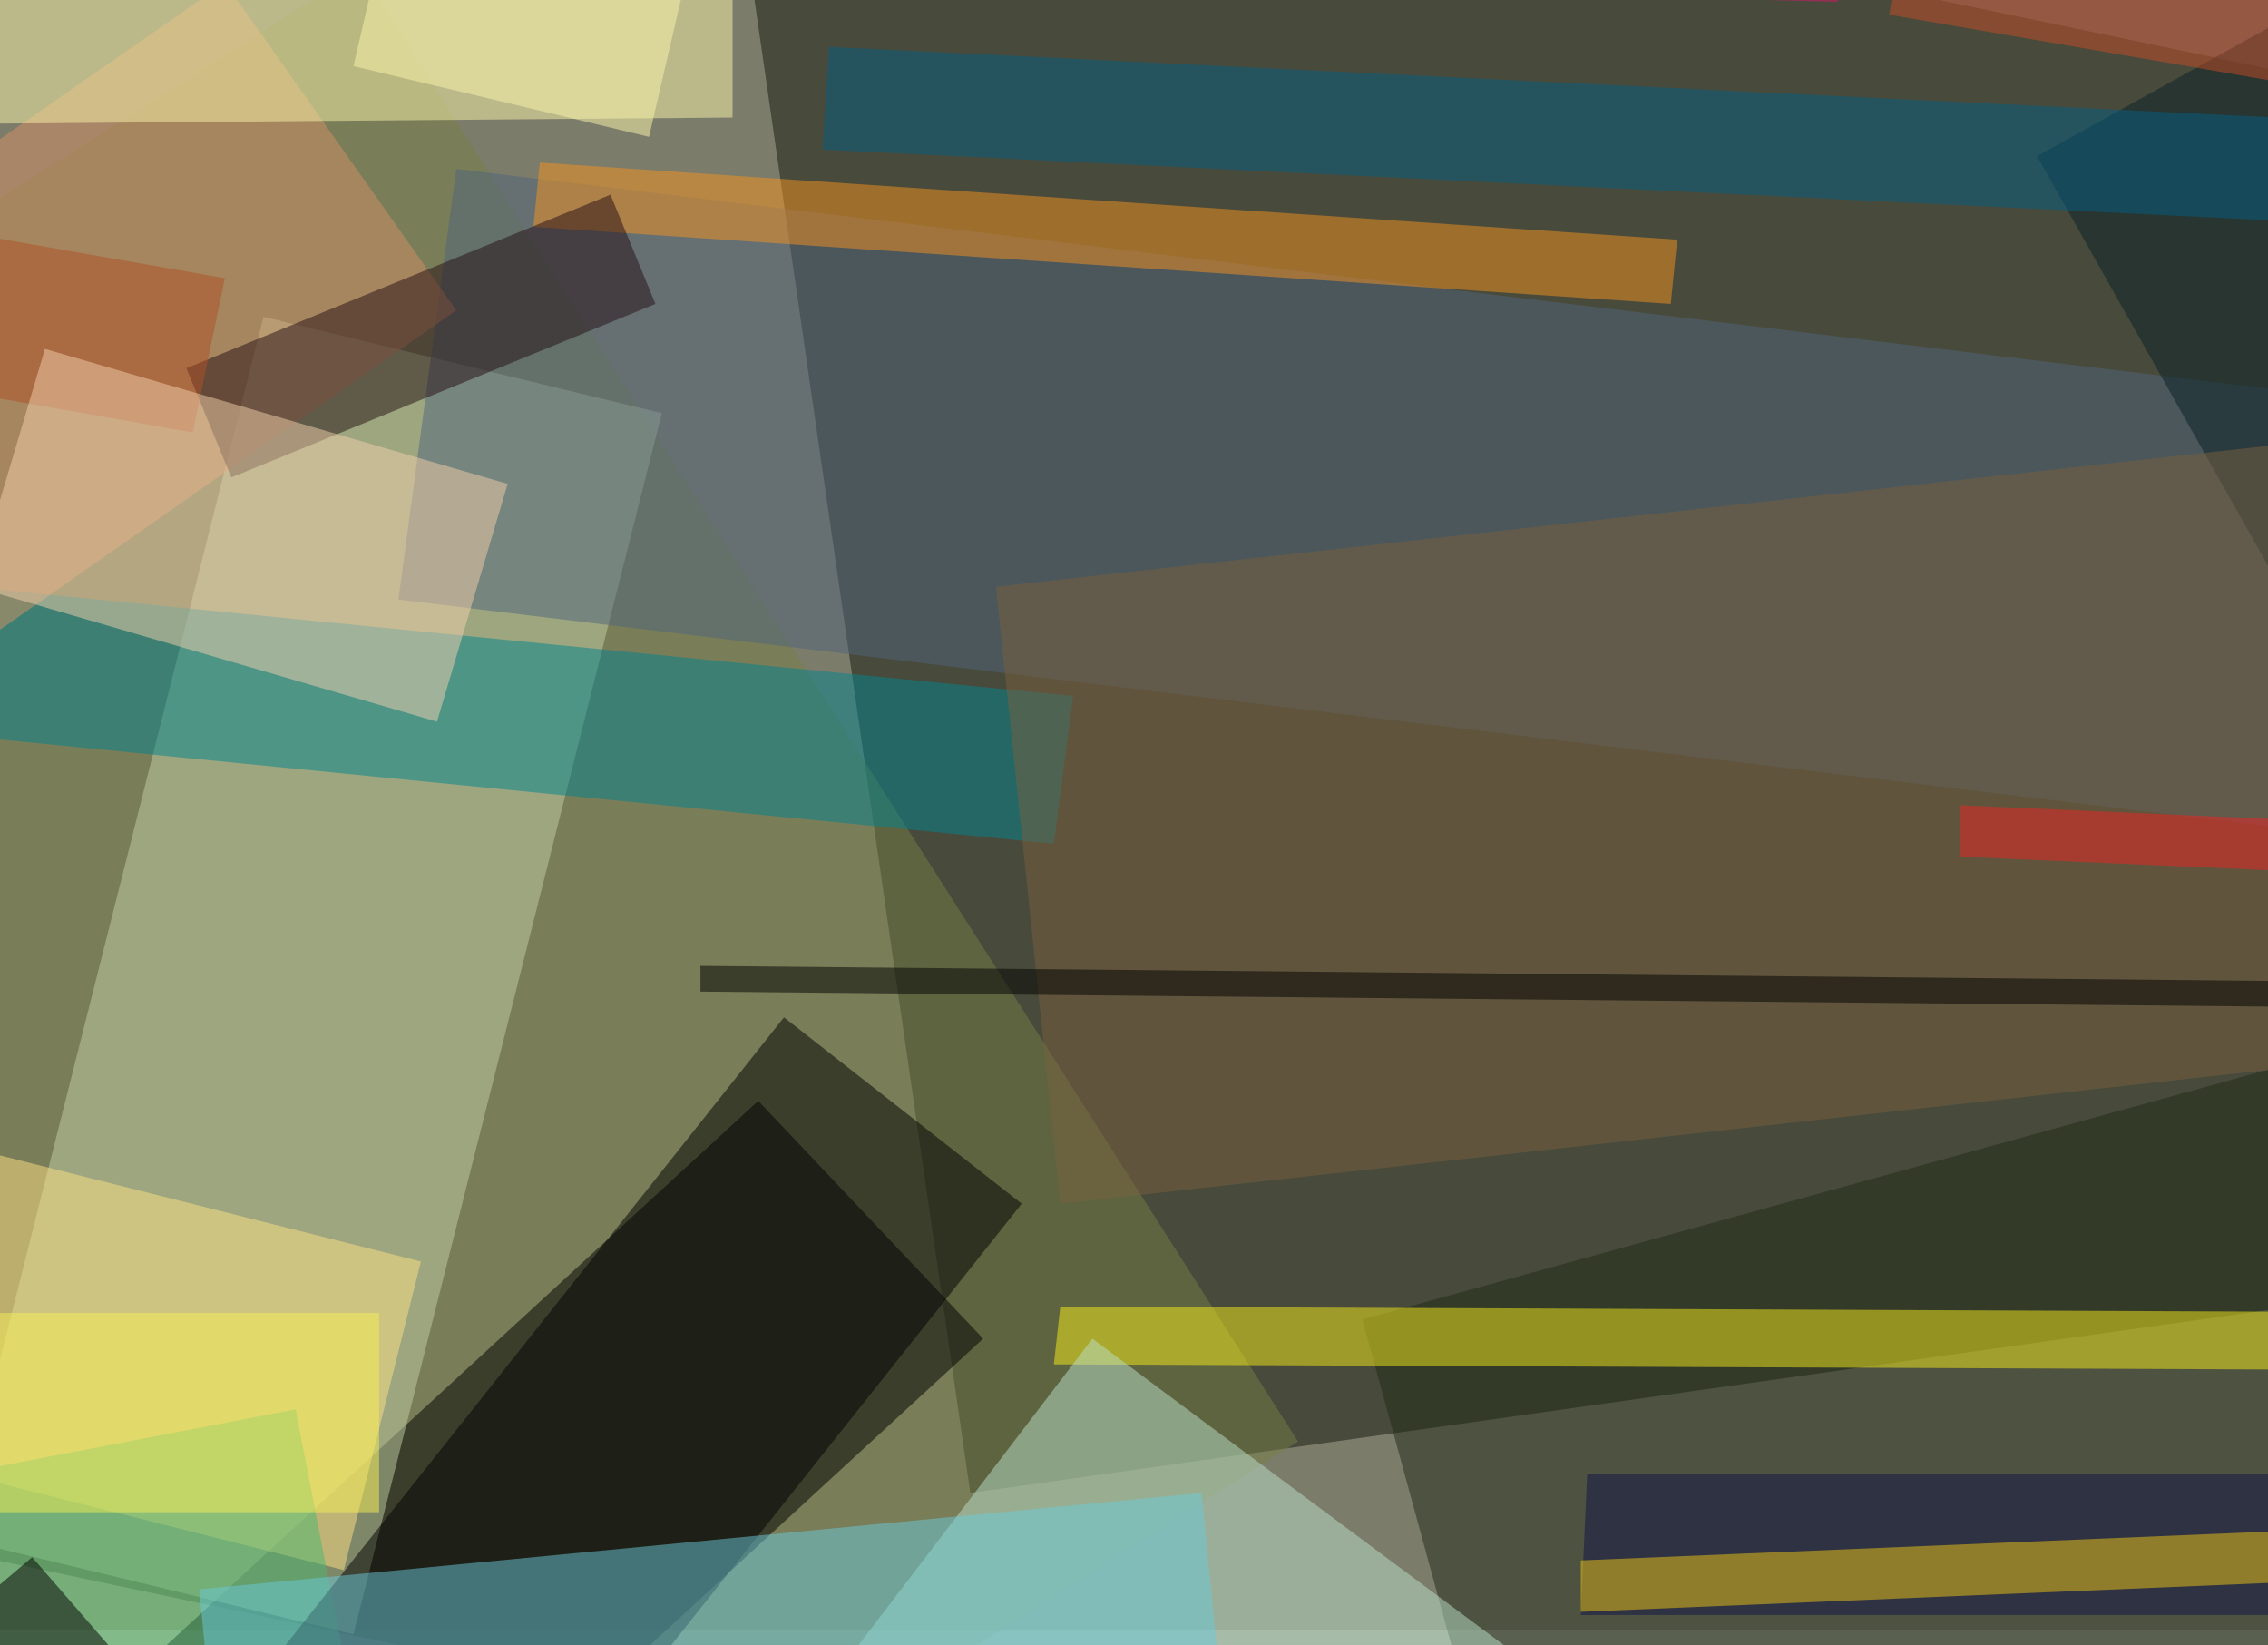
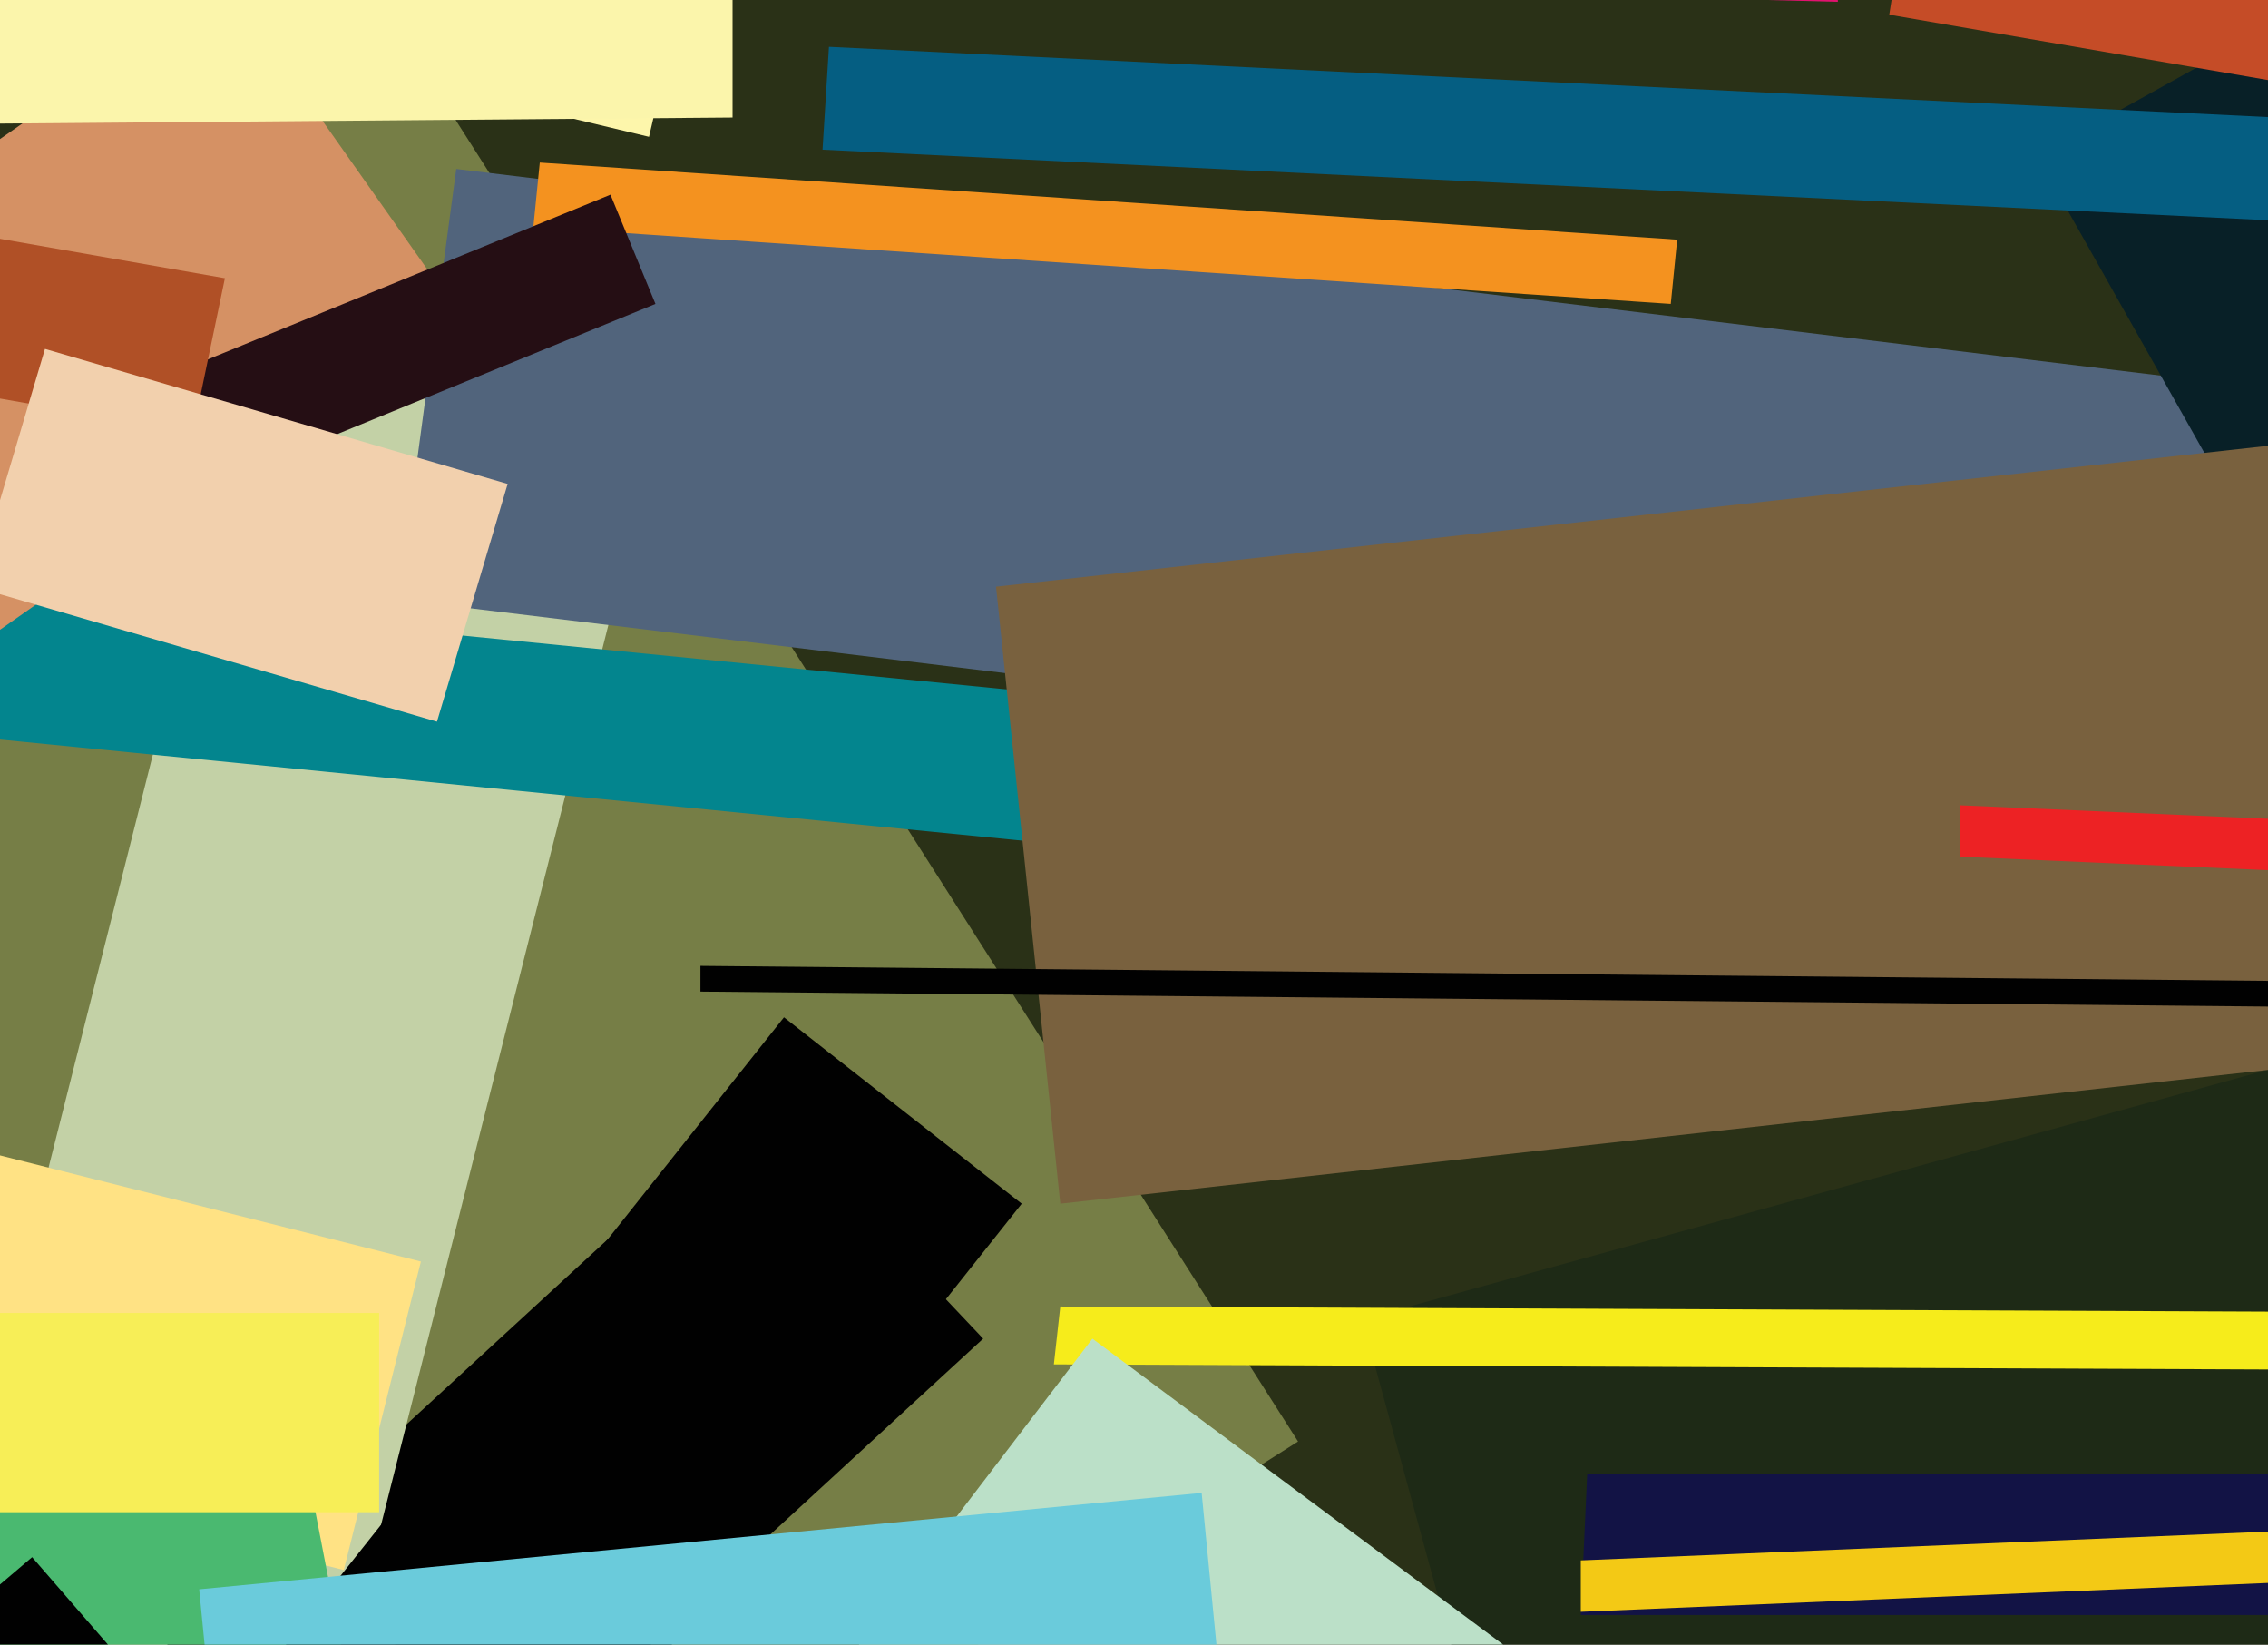
- <svg xmlns="http://www.w3.org/2000/svg" width="100%" height="100%" id="Layer_1" data-name="Layer 1" viewBox="0 0 600 435">
-   <defs>
-     <style>.cls-1{fill:#cfc8c0;}.cls-2{fill:#010101;}.cls-10,.cls-11,.cls-12,.cls-13,.cls-14,.cls-15,.cls-16,.cls-17,.cls-18,.cls-19,.cls-2,.cls-20,.cls-21,.cls-22,.cls-23,.cls-24,.cls-25,.cls-26,.cls-27,.cls-28,.cls-29,.cls-3,.cls-4,.cls-5,.cls-6,.cls-7,.cls-8,.cls-9{fill-opacity:0.5;}.cls-3{fill:#2a3117;}.cls-4{fill:#767e46;}.cls-5{fill:#1e2a16;}.cls-6{fill:#c3d1a6;}.cls-7{fill:#51647c;}.cls-8{fill:#f6ec1b;}.cls-9{fill:#bbe0c8;}.cls-10{fill:#03858e;}.cls-11{fill:#ffe284;}.cls-12{fill:#4ab970;}.cls-13{fill:#d59164;}.cls-14{fill:#121345;}.cls-15{fill:#e2126f;}.cls-16{fill:#082027;}.cls-17{fill:#79613e;}.cls-18{fill:#f4921f;}.cls-19{fill:#f3c915;}.cls-20{fill:#6acbdb;}.cls-21{fill:#ed2224;}.cls-22{fill:#c54c27;}.cls-23{fill:#250e14;}.cls-24{fill:#055e82;}.cls-25{fill:#fdf6ab;}.cls-26{fill:#b05026;}.cls-27{fill:#f2d0ad;}.cls-28{fill:#fbf5ab;}.cls-29{fill:#f7ee57;}</style>
-   </defs>
-   <rect class="cls-1" x="-40.8" y="-14.81" width="680" height="445.95" />
-   <path class="cls-2" d="M256.7,394.89l494.7-69.7L690.2-98.11,195.5-28.41Z" />
-   <path class="cls-3" d="M-82.45,395.47l741.2,156.4,103.7-499.8L21.25-102.63Z" />
-   <path class="cls-4" d="M95.2-8-272,224.89l248.2,389.3,367.2-232.9Z" />
-   <path class="cls-2" d="M200.6,291.19,10.2,466.29l59.5,62.9,190.4-175.1Z" />
-   <path class="cls-5" d="M360.4,349l59.5,217.6,265.2-73.1-59.5-217.6Z" />
-   <path class="cls-6" d="M69.7,83.79l-81.6,323,105.4,25.5,81.6-323Z" />
-   <path class="cls-7" d="M120.7,44.69l-15.3,113.9,561,68,15.3-113.9Z" />
-   <path class="cls-8" d="M280.5,345.59l-1.7,15.3,807.5,3.4L1088,349Z" />
-   <path class="cls-9" d="M289,354.09,96.9,605.69l159.8,119,192.1-251.6Z" />
-   <path class="cls-10" d="M-25.5,153.49l-5.1,39.1,309.4,30.6,5.1-39.1Z" />
-   <path class="cls-11" d="M-90.95,282.69l-20.4,81.6,202.3,51,20.4-81.6Z" />
-   <path class="cls-12" d="M78.2,372.79l-124.1,23.8,81.6,421.6,124.1-23.8Z" />
-   <path class="cls-13" d="M59.5-4.61l-273.7,190.4,62.9,86.7,272-190.4Z" />
-   <path class="cls-14" d="M419.9,389.79l-1.7,37.4H678.3l1.7-37.4Z" />
-   <path class="cls-15" d="M30.6-11.41,486.2.49v-15.3L30.6-25Z" />
-   <path class="cls-16" d="M538.9,41.29l255,452.2,171.7-96.9-255-450.5Z" />
-   <path class="cls-17" d="M263.5,155.19l17,163.2,521.9-57.8-17-163.2Z" />
-   <path class="cls-2" d="M207.4,269.09,23.8,500.29l62.9,49.3,183.6-231.2Z" />
-   <path class="cls-18" d="M142.8,43l-1.7,17L442,80.39l1.7-17Z" />
-   <path class="cls-19" d="M783.7,397.44l-365.5,15.3v13.6L783.7,411Z" />
-   <path class="cls-20" d="M317.9,394.89,52.7,420.39l6.8,69.7,265.2-25.5Z" />
-   <path class="cls-2" d="M185.3,262.29l533.8,5.1v-6.8l-533.8-5.1Z" />
-   <path class="cls-21" d="M518.5,226.59l193.8,8.5v-13.6L518.5,213Z" />
-   <path class="cls-22" d="M499.8,3.89,884,70.19l10.2-66.3L510-60.71Z" />
-   <path class="cls-23" d="M49.3,97.39l11.9,28.9,112.2-45.9-11.9-28.9Z" />
-   <path class="cls-24" d="M219.3,12.39l-1.7,27.2L635.8,60l1.7-27.2Z" />
-   <path class="cls-25" d="M93.5,17.49l78.2,18.7,17-73.1-78.2-18.7Z" />
-   <path class="cls-26" d="M59.5,73.59l-494.7-86.7-6.8,40.8,493,86.7Z" />
-   <path class="cls-27" d="M-6.8,155.19l122.4,35.7L134.3,128,11.9,92.29Z" />
-   <path class="cls-28" d="M-11.9-4.61v37.4l205.7-1.7V-6.31Z" />
-   <path class="cls-2" d="M8.5,411.89l-136,115.6L-5.1,668.59,130.9,553Z" />
-   <path class="cls-29" d="M-35.7,400h136v-52.7h-136Z" />
+ <svg xmlns="http://www.w3.org/2000/svg" xmlns:ns1="http://vectornator.io" height="100%" stroke-miterlimit="10" style="fill-rule:nonzero;clip-rule:evenodd;stroke-linecap:round;stroke-linejoin:round;" version="1.1" viewBox="0 0 600 435" width="100%" xml:space="preserve">
+   <defs />
+   <clipPath id="ArtboardFrame">
+     <rect height="435" width="600" x="0" y="0" />
+   </clipPath>
+   <g clip-path="url(#ArtboardFrame)" id="Untitled" ns1:layerName="Untitled">
+     <path d="M-40.8-14.81L639.2-14.81L639.2-14.81L639.2 431.14L639.2 431.14L-40.8 431.14L-40.8 431.14L-40.8-14.81L-40.8-14.81Z" fill="#cfc8c0" fill-rule="nonzero" opacity="1" stroke="none" />
+     <path d="M256.7 394.89L751.4 325.19L690.2-98.11L195.5-28.41L256.7 394.89Z" fill="#010101" fill-rule="nonzero" opacity="1" stroke="none" />
+     <path d="M-82.45 395.47L658.75 551.87L762.45 52.07L21.25-102.63L-82.45 395.47Z" fill="#2a3117" fill-rule="nonzero" opacity="1" stroke="none" />
+     <path d="M95.2-8L-272 224.89L-23.8 614.19L343.4 381.29L95.2-8Z" fill="#767e46" fill-rule="nonzero" opacity="1" stroke="none" />
+     <path d="M200.6 291.19L10.2 466.29L69.7 529.19L260.1 354.09L200.6 291.19Z" fill="#010101" fill-rule="nonzero" opacity="1" stroke="none" />
+     <path d="M360.4 349L419.9 566.6L685.1 493.5L625.6 275.9L360.4 349Z" fill="#1e2a16" fill-rule="nonzero" opacity="1" stroke="none" />
+     <path d="M69.7 83.79L-11.9 406.79L93.5 432.29L175.1 109.29L69.7 83.79Z" fill="#c3d1a6" fill-rule="nonzero" opacity="1" stroke="none" />
+     <path d="M120.7 44.69L105.4 158.59L666.4 226.59L681.7 112.69L120.7 44.69Z" fill="#51647c" fill-rule="nonzero" opacity="1" stroke="none" />
+     <path d="M280.5 345.59L278.8 360.89L1086.3 364.29L1088 349L280.5 345.59Z" fill="#f6ec1b" fill-rule="nonzero" opacity="1" stroke="none" />
+     <path d="M289 354.09L96.9 605.69L256.7 724.69L448.8 473.09L289 354.09Z" fill="#bbe0c8" fill-rule="nonzero" opacity="1" stroke="none" />
+     <path d="M-25.5 153.49L-30.6 192.59L278.8 223.19L283.9 184.09L-25.5 153.49Z" fill="#03858e" fill-rule="nonzero" opacity="1" stroke="none" />
+     <path d="M-90.95 282.69L-111.35 364.29L90.95 415.29L111.35 333.69L-90.95 282.69Z" fill="#ffe284" fill-rule="nonzero" opacity="1" stroke="none" />
+     <path d="M78.2 372.79L-45.9 396.59L35.7 818.19L159.8 794.39L78.2 372.79Z" fill="#4ab970" fill-rule="nonzero" opacity="1" stroke="none" />
+     <path d="M59.5-4.61L-214.2 185.79L-151.3 272.49L120.7 82.09L59.5-4.61Z" fill="#d59164" fill-rule="nonzero" opacity="1" stroke="none" />
+     <path d="M419.9 389.79L418.2 427.19L678.3 427.19L680 389.79L419.9 389.79Z" fill="#121345" fill-rule="nonzero" opacity="1" stroke="none" />
+     <path d="M30.6-11.41L486.2 0.49L486.2-14.81L30.6-25L30.6-11.41Z" fill="#e2126f" fill-rule="nonzero" opacity="1" stroke="none" />
+     <path d="M538.9 41.29L793.9 493.49L965.6 396.59L710.6-53.91L538.9 41.29Z" fill="#082027" fill-rule="nonzero" opacity="1" stroke="none" />
+     <path d="M263.5 155.19L280.5 318.39L802.4 260.59L785.4 97.39L263.5 155.19Z" fill="#79613e" fill-rule="nonzero" opacity="1" stroke="none" />
+     <path d="M207.4 269.09L23.8 500.29L86.7 549.59L270.3 318.39L207.4 269.09Z" fill="#010101" fill-rule="nonzero" opacity="1" stroke="none" />
+     <path d="M142.8 43L141.1 60L442 80.39L443.7 63.39L142.8 43Z" fill="#f4921f" fill-rule="nonzero" opacity="1" stroke="none" />
+     <path d="M783.7 397.44L418.2 412.74L418.2 426.34L783.7 411L783.7 397.44Z" fill="#f3c915" fill-rule="nonzero" opacity="1" stroke="none" />
+     <path d="M317.9 394.89L52.7 420.39L59.5 490.09L324.7 464.59L317.9 394.89Z" fill="#6acbdb" fill-rule="nonzero" opacity="1" stroke="none" />
+     <path d="M185.3 262.29L719.1 267.39L719.1 260.59L185.3 255.49L185.3 262.29Z" fill="#010101" fill-rule="nonzero" opacity="1" stroke="none" />
+     <path d="M518.5 226.59L712.3 235.09L712.3 221.49L518.5 213L518.5 226.59Z" fill="#ed2224" fill-rule="nonzero" opacity="1" stroke="none" />
+     <path d="M499.8 3.89L884 70.19L894.2 3.89L510-60.71L499.8 3.89Z" fill="#c54c27" fill-rule="nonzero" opacity="1" stroke="none" />
+     <path d="M49.3 97.39L61.2 126.29L173.4 80.39L161.5 51.49L49.3 97.39Z" fill="#250e14" fill-rule="nonzero" opacity="1" stroke="none" />
+     <path d="M219.3 12.39L217.6 39.59L635.8 60L637.5 32.8L219.3 12.39Z" fill="#055e82" fill-rule="nonzero" opacity="1" stroke="none" />
+     <path d="M93.5 17.49L171.7 36.19L188.7-36.91L110.5-55.61L93.5 17.49Z" fill="#fdf6ab" fill-rule="nonzero" opacity="1" stroke="none" />
+     <path d="M59.5 73.59L-435.2-13.11L-442 27.69L51 114.39L59.5 73.59Z" fill="#b05026" fill-rule="nonzero" opacity="1" stroke="none" />
+     <path d="M-6.8 155.19L115.6 190.89L134.3 128L11.9 92.29L-6.8 155.19Z" fill="#f2d0ad" fill-rule="nonzero" opacity="1" stroke="none" />
+     <path d="M-11.9-4.61L-11.9 32.79L193.8 31.09L193.8-6.31L-11.9-4.61Z" fill="#fbf5ab" fill-rule="nonzero" opacity="1" stroke="none" />
+     <path d="M8.5 411.89L-127.5 527.49L-5.1 668.59L130.9 553L8.5 411.89Z" fill="#010101" fill-rule="nonzero" opacity="1" stroke="none" />
+     <path d="M-35.7 400L100.3 400L100.3 347.3L-35.7 347.3L-35.7 400Z" fill="#f7ee57" fill-rule="nonzero" opacity="1" stroke="none" />
+   </g>
</svg>
